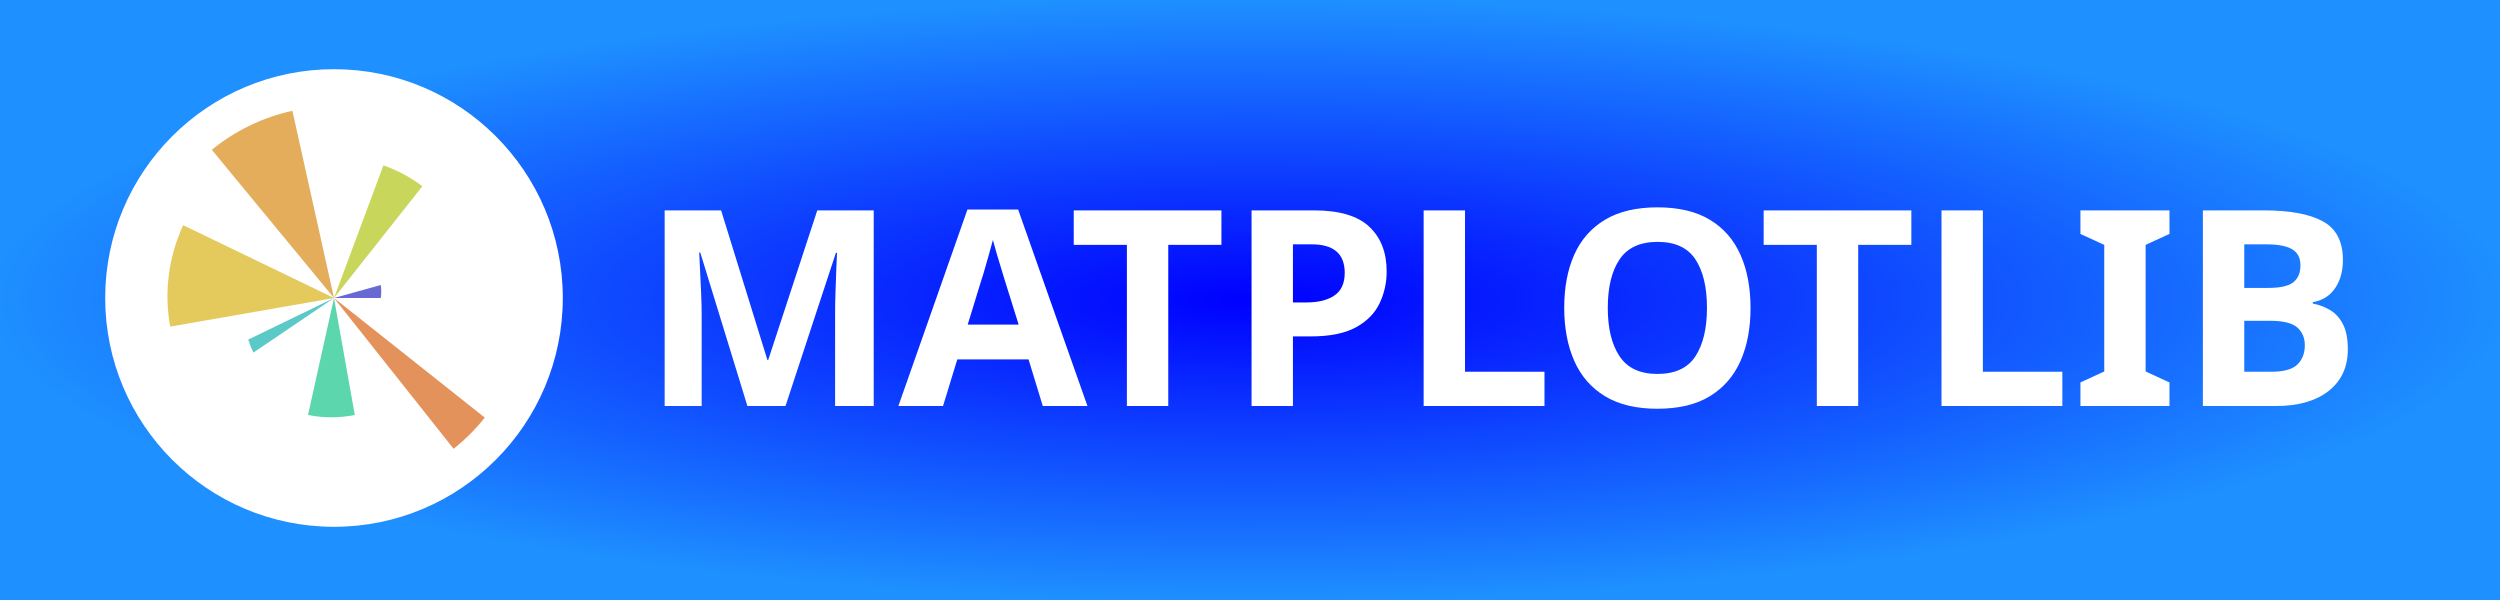
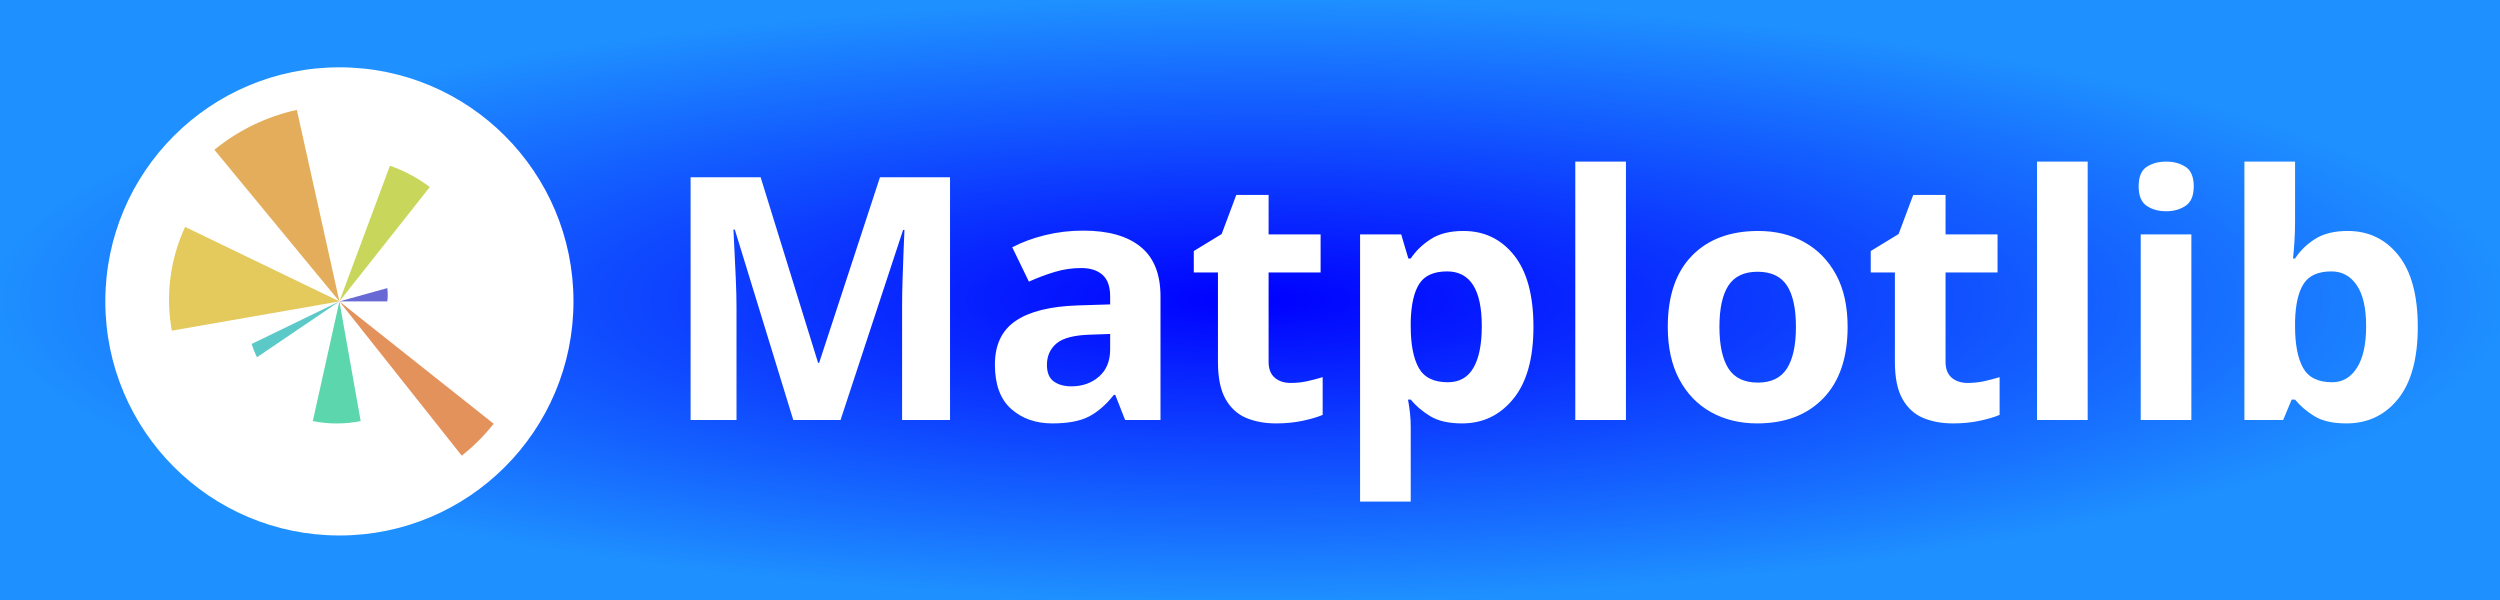
- <svg xmlns="http://www.w3.org/2000/svg" width="125" height="30" role="img" aria-label="JAVA">
+ <svg xmlns="http://www.w3.org/2000/svg" width="125" height="30" role="img" aria-label="Matplotlib">
  <defs>
    <radialGradient id="boxFill" cx="50%" cy="50%" r="50%" fx="50%" fy="50%">
      <stop offset="0%" stop-color="#0000FF">
        <animate attributeName="stop-color" values="#0000FF;#1E90FF;#00BFFF;#87CEFA;#4682B4;#0000FF" dur="4s" repeatCount="indefinite" />
      </stop>
      <stop offset="100%" stop-color="#1E90FF">
        <animate attributeName="stop-color" values="#1E90FF;#00BFFF;#87CEFA;#4682B4;#5F9EA0;#1E90FF" dur="4s" repeatCount="indefinite" />
      </stop>
    </radialGradient>
  </defs>
  <rect x="0" y="0" width="125" height="30" fill="url(#boxFill)" />
-   <g transform="translate(5, 3.2) scale(0.13)">
+   <g transform="translate(5, 3.1) scale(0.133)">
    <g stroke-width="2" fill="#FFF">
      <circle cx="90" cy="90" r="88" />
      <circle cx="90" cy="90" r="66" />
      <circle cx="90" cy="90" r="44" />
      <circle cx="90" cy="90" r="22" />
      <path d="m90,2v176m62-26-124-124m124,0-124,124m150-62H2" />
    </g>
    <g opacity=".8">
      <path fill="#44C" d="m90,90h18a18,18 0 0,0 0-5z" />
      <path fill="#BC3" d="m90,90 34-43a55,55 0 0,0-15-8z" />
      <path fill="#D93" d="m90,90-16-72a74,74 0 0,0-31,15z" />
      <path fill="#DB3" d="m90,90-58-28a65,65 0 0,0-5,39z" />
      <path fill="#3BB" d="m90,90-33,16a37,37 0 0,0 2,5z" />
      <path fill="#3C9" d="m90,90-10,45a46,46 0 0,0 18,0z" />
      <path fill="#D73" d="m90,90 46,58a74,74 0 0,0 12-12z" />
    </g>
  </g>
-   <text transform="scale(0.1)" x="320" y="203" fill="#fff" font-size="137" font-weight="600" font-family="Tahoma, Geneva, sans-serif">
-         MATPLOTLIB
+   <text transform="scale(0.1)" x="330" y="210" fill="#fff" font-size="170" font-weight="600" font-family="Tahoma, Geneva, sans-serif">
+         Matplotlib
    </text>
</svg>
